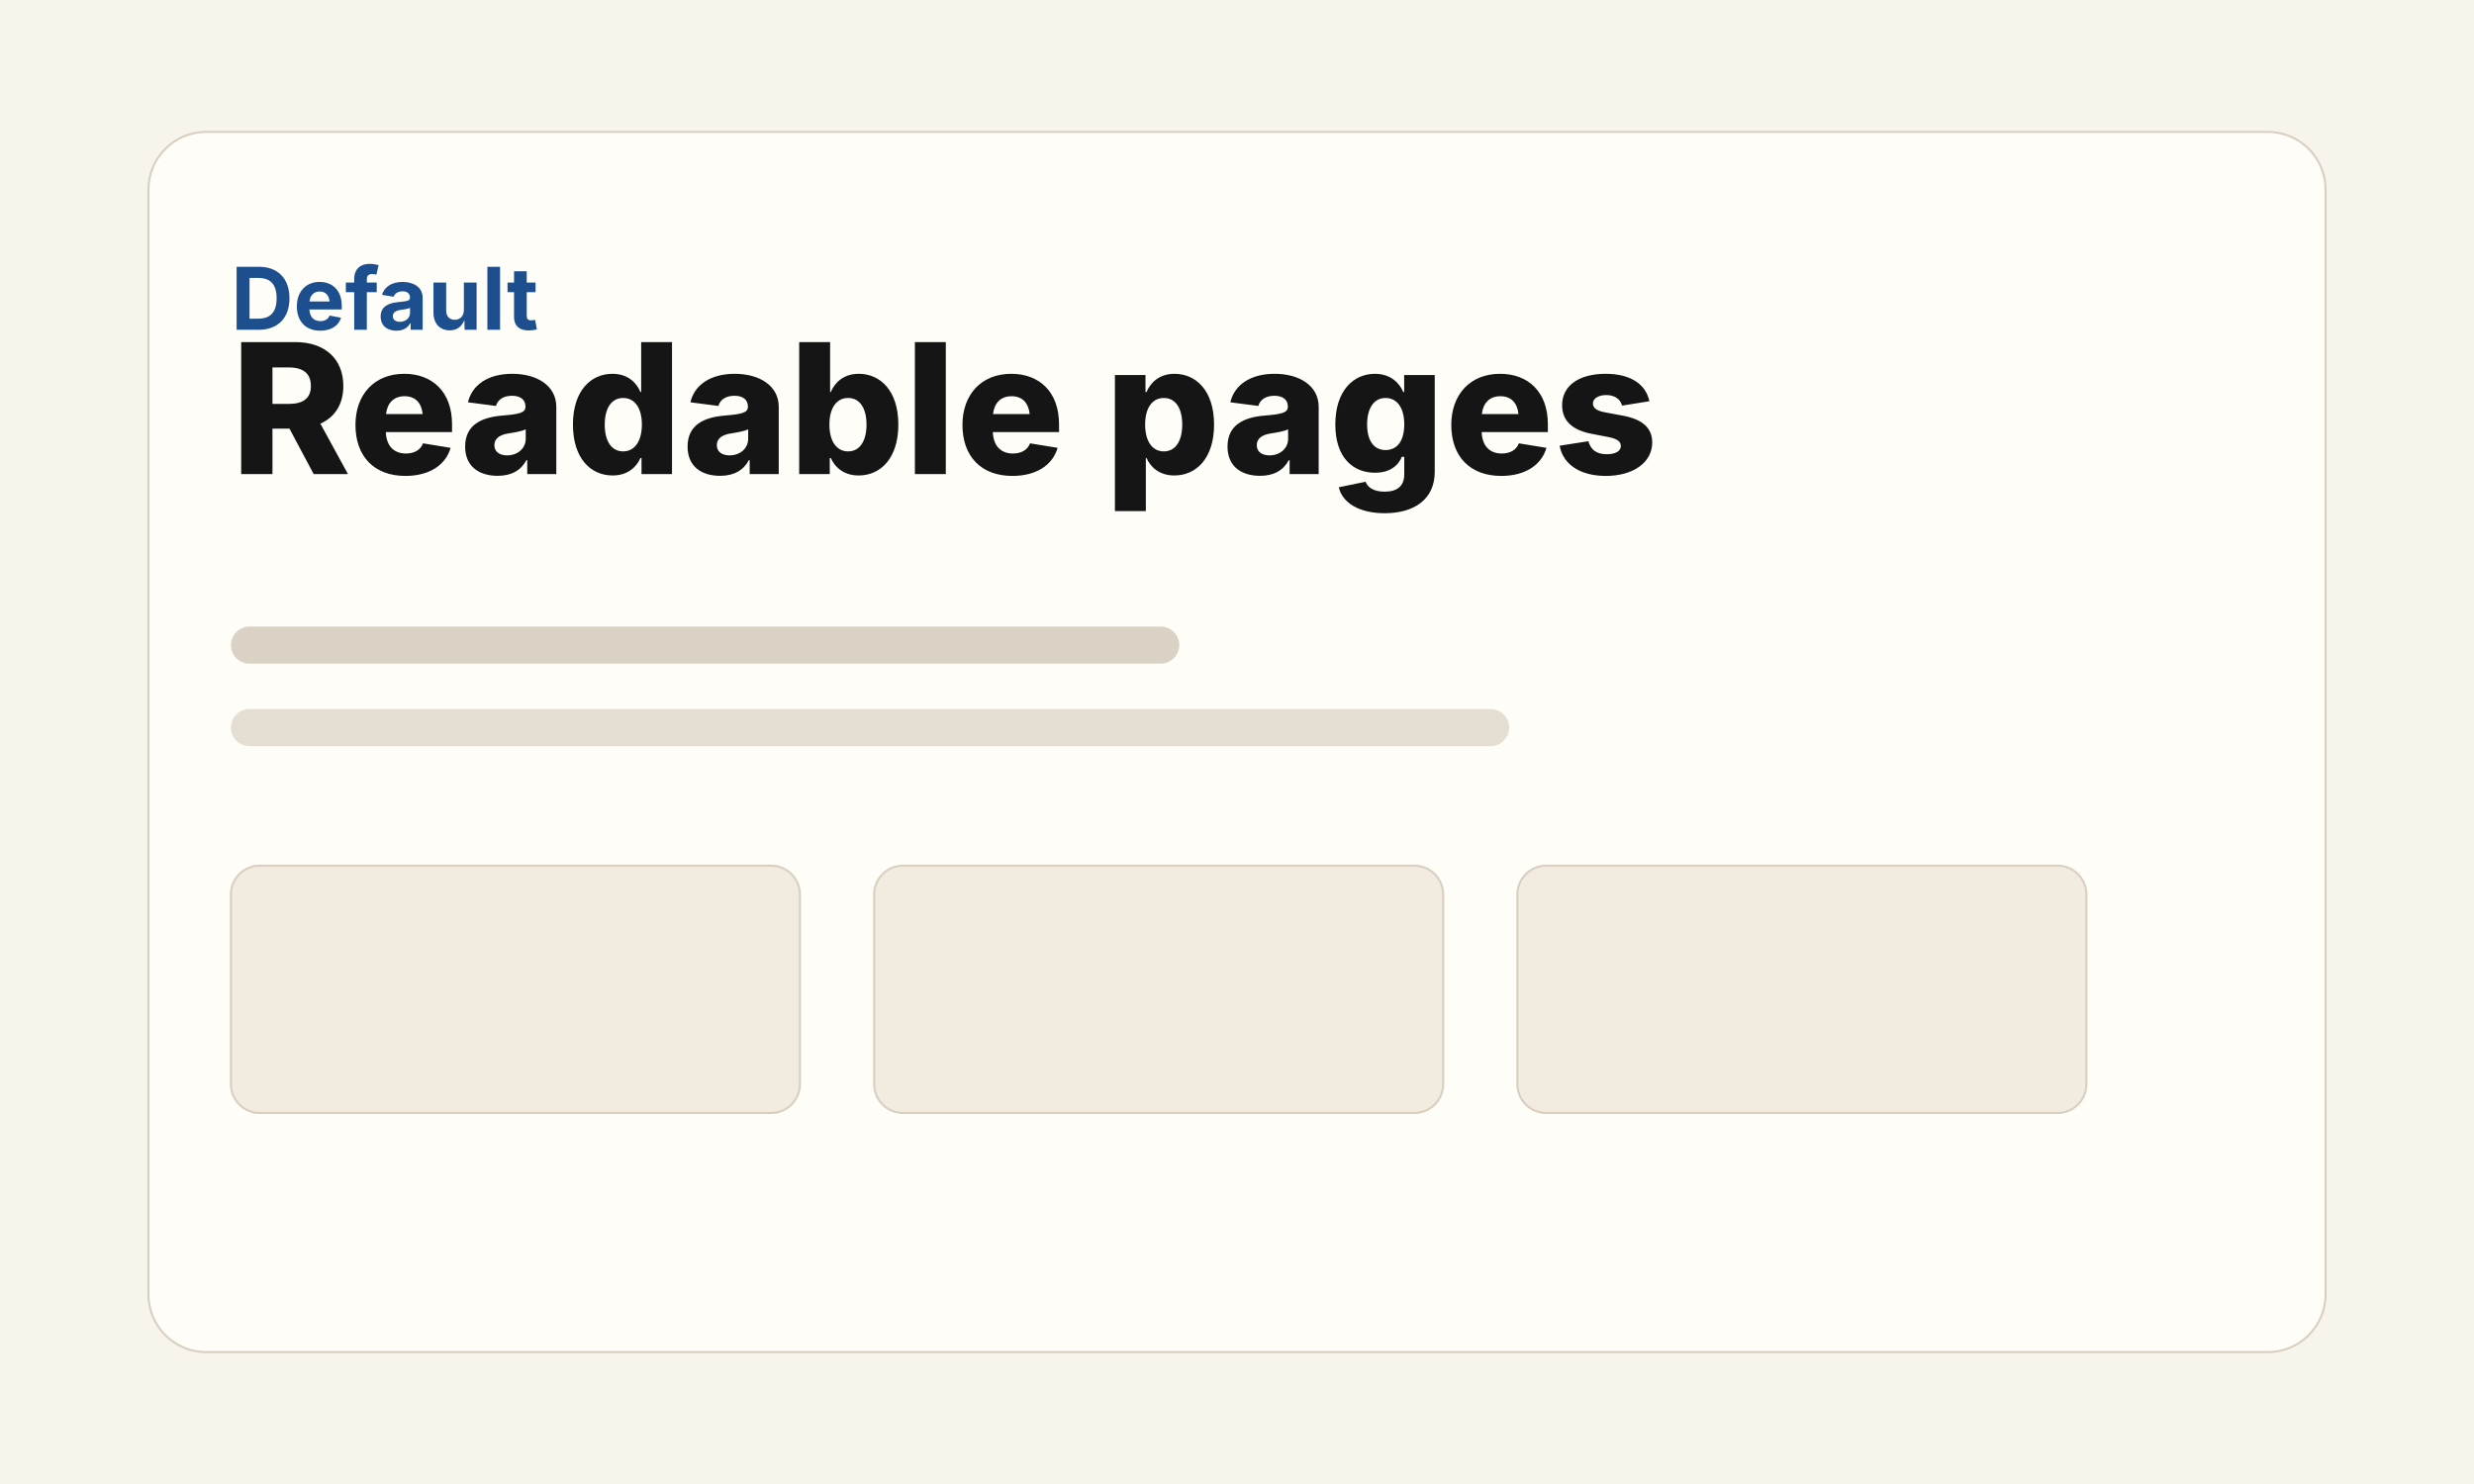
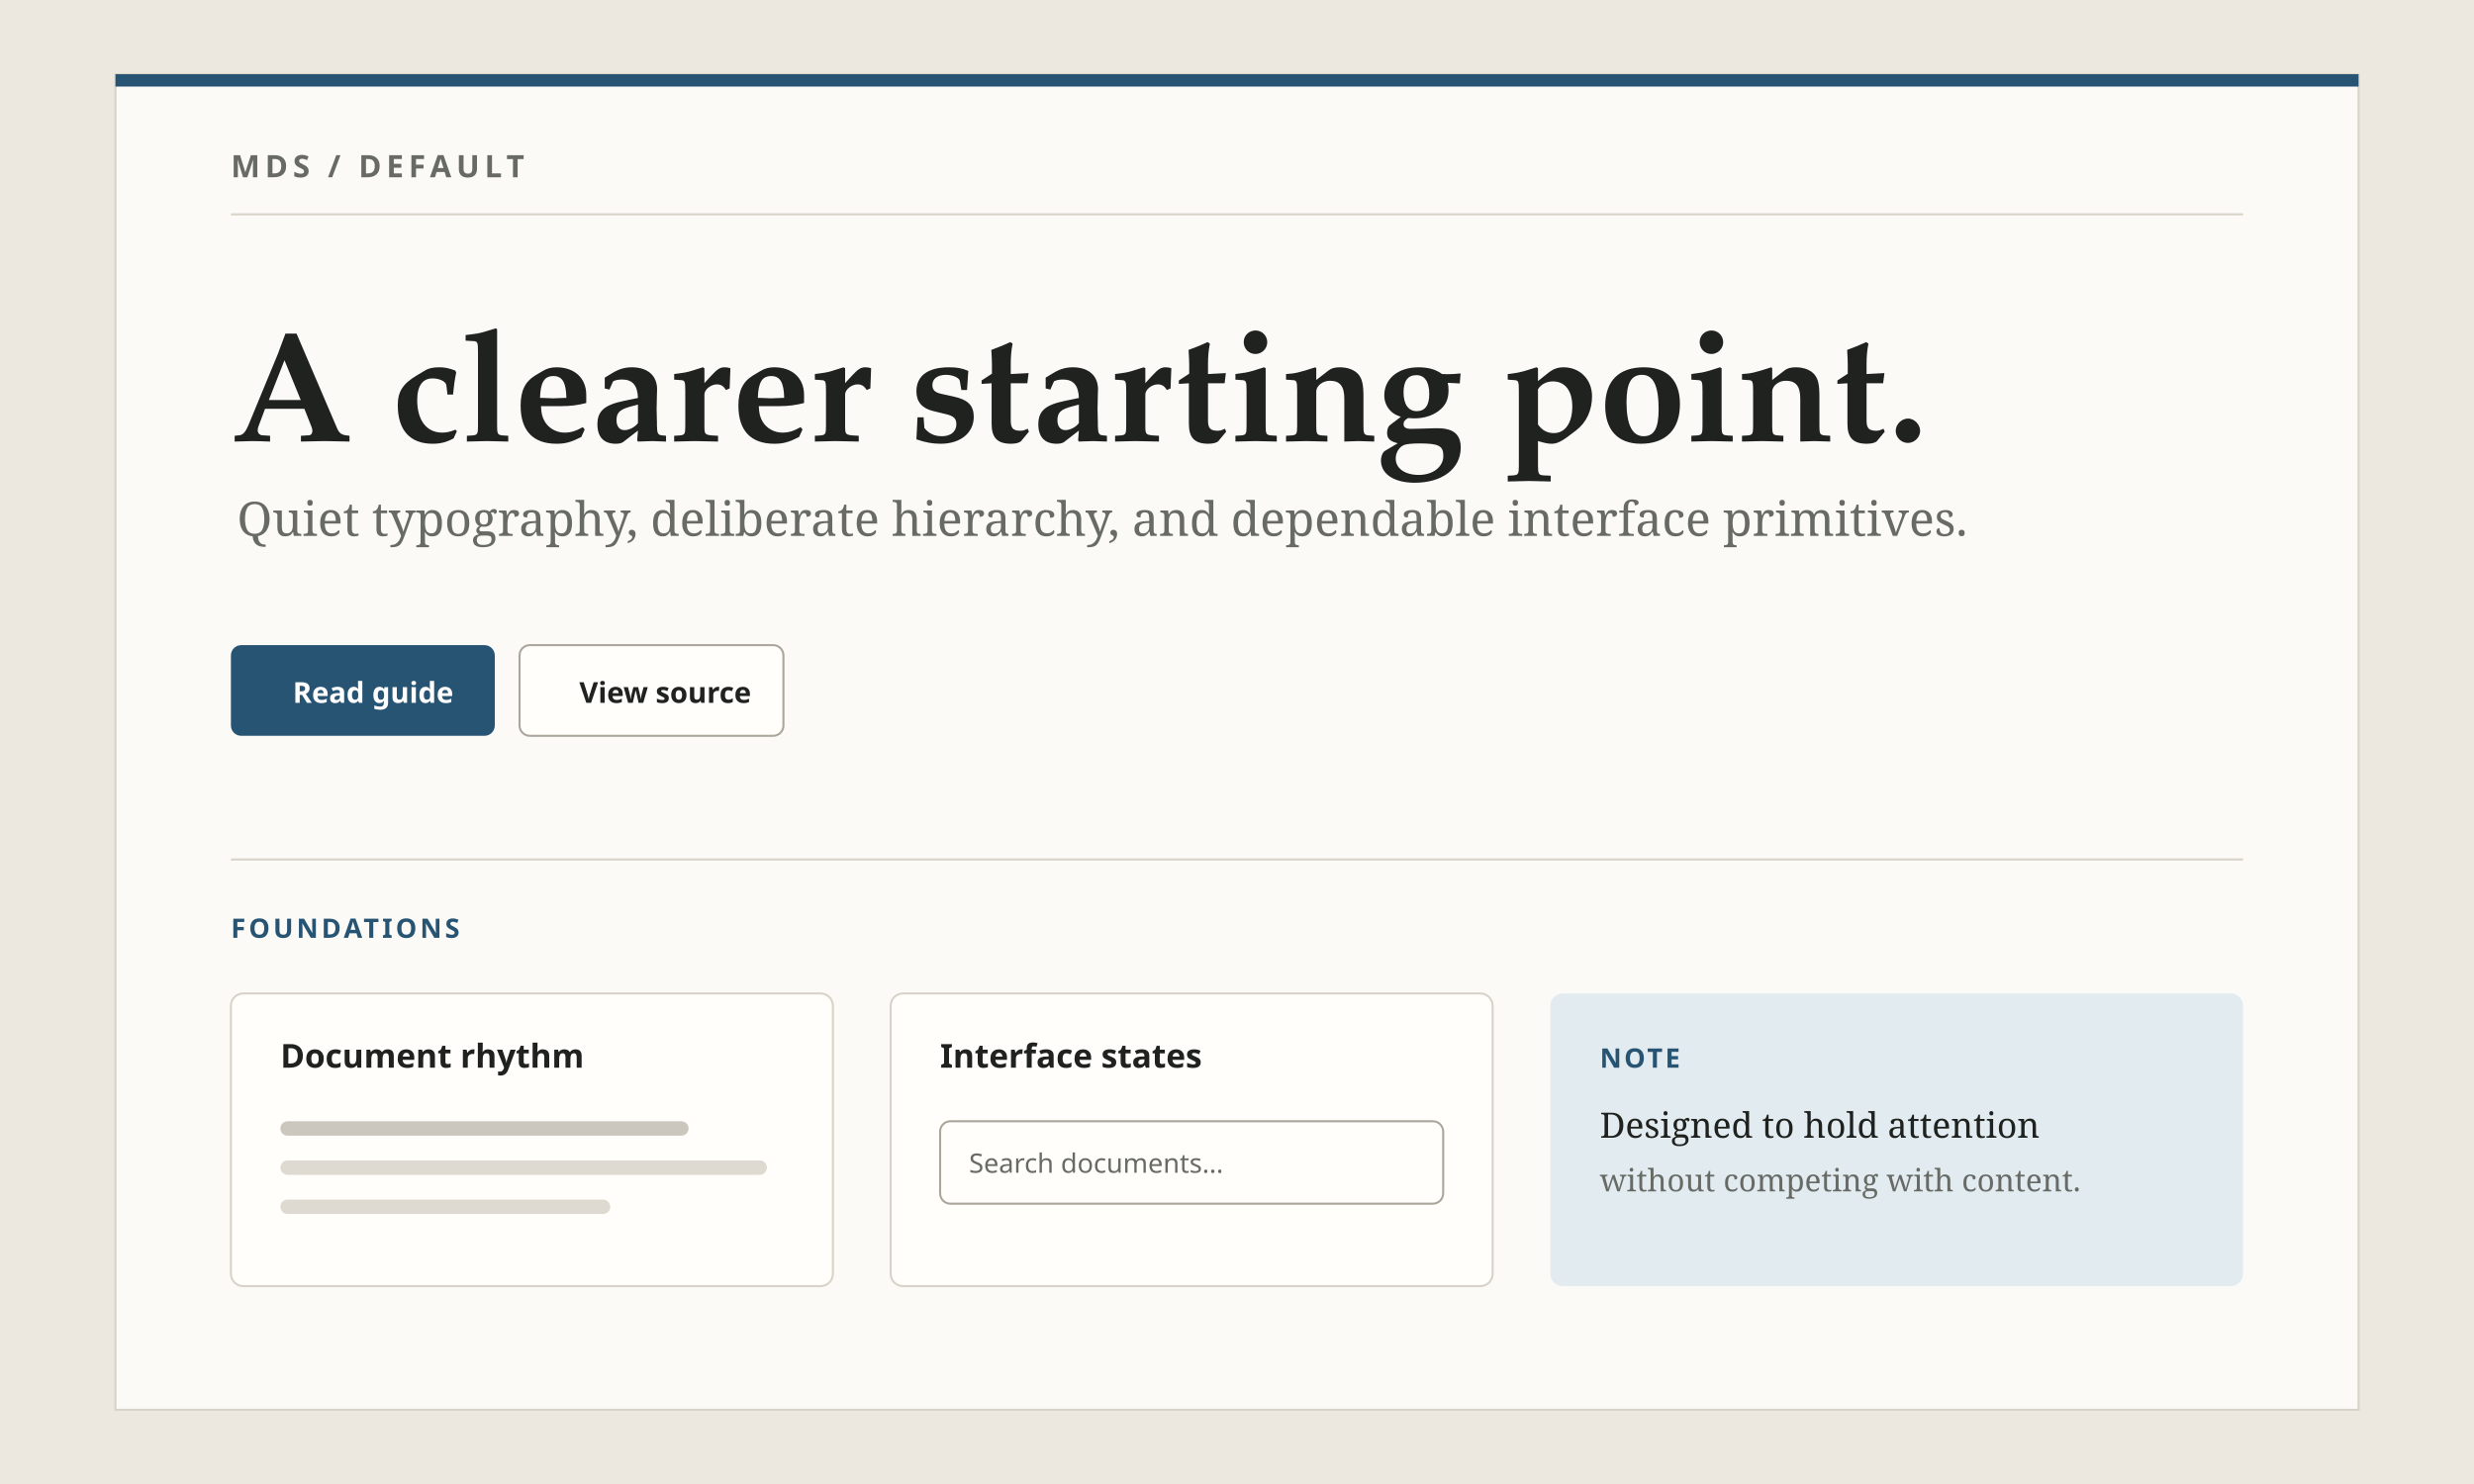
<svg xmlns="http://www.w3.org/2000/svg" viewBox="0 0 1200 720" role="img" aria-label="Default theme preview">
-   <rect width="1200" height="720" fill="#f7f4ec" />
-   <rect x="72" y="64" width="1056" height="592" rx="28" fill="#fffdf8" stroke="#d8cfc0" />
-   <text x="112" y="160" fill="#1d4f8f" font-family="Inter, Arial, sans-serif" font-size="42" font-weight="700">Default</text>
-   <text x="112" y="230" fill="#151515" font-family="Inter, Arial, sans-serif" font-size="88" font-weight="800">Readable pages</text>
-   <rect x="112" y="304" width="460" height="18" rx="9" fill="#d9d2c5" />
-   <rect x="112" y="344" width="620" height="18" rx="9" fill="#e5ded2" />
-   <rect x="112" y="420" width="276" height="120" rx="14" fill="#f1ebe0" stroke="#d8cfc0" />
-   <rect x="424" y="420" width="276" height="120" rx="14" fill="#f1ebe0" stroke="#d8cfc0" />
-   <rect x="736" y="420" width="276" height="120" rx="14" fill="#f1ebe0" stroke="#d8cfc0" />
+   <rect width="1200" height="720" fill="#ece8df" />
+   <rect x="56" y="36" width="1088" height="648" fill="#fbfaf6" stroke="#d8d3c8" />
+   <rect x="56" y="36" width="1088" height="6" fill="#285474" />
+   <line x1="112" y1="104" x2="1088" y2="104" stroke="#d8d3c8" />
+   <text x="112" y="86" fill="#686b65" font-family="Avenir Next, Segoe UI, sans-serif" font-size="15" font-weight="700" letter-spacing="2.4">MDS / DEFAULT</text>
+   <text x="112" y="214" fill="#20221f" font-family="Iowan Old Style, Palatino, Georgia, serif" font-size="76" font-weight="600">A clearer starting point.</text>
+   <text x="115" y="260" fill="#686b65" font-family="Charter, Georgia, serif" font-size="23">Quiet typography, deliberate hierarchy, and dependable interface primitives.</text>
+   <rect x="112" y="313" width="128" height="44" rx="5" fill="#285474" />
+   <text x="142" y="341" fill="#ffffff" font-family="Avenir Next, Segoe UI, sans-serif" font-size="14" font-weight="700">Read guide</text>
+   <rect x="252" y="313" width="128" height="44" rx="5" fill="#fffefa" stroke="#aaa69c" />
+   <text x="281" y="341" fill="#20221f" font-family="Avenir Next, Segoe UI, sans-serif" font-size="14" font-weight="700">View source</text>
+   <line x1="112" y1="417" x2="1088" y2="417" stroke="#d8d3c8" />
+   <text x="112" y="455" fill="#285474" font-family="Avenir Next, Segoe UI, sans-serif" font-size="13" font-weight="700" letter-spacing="1.5">FOUNDATIONS</text>
+   <rect x="112" y="482" width="292" height="142" rx="6" fill="#fffefa" stroke="#d8d3c8" />
+   <text x="136" y="518" fill="#20221f" font-family="Avenir Next, Segoe UI, sans-serif" font-size="16" font-weight="700">Document rhythm</text>
+   <rect x="136" y="544" width="198" height="7" rx="3.5" fill="#cbc7be" />
+   <rect x="136" y="563" width="236" height="7" rx="3.5" fill="#dedad1" />
+   <rect x="136" y="582" width="160" height="7" rx="3.5" fill="#dedad1" />
+   <rect x="432" y="482" width="292" height="142" rx="6" fill="#fffefa" stroke="#d8d3c8" />
+   <text x="456" y="518" fill="#20221f" font-family="Avenir Next, Segoe UI, sans-serif" font-size="16" font-weight="700">Interface states</text>
+   <rect x="456" y="544" width="244" height="40" rx="5" fill="#fffefa" stroke="#aaa69c" />
+   <text x="470" y="569" fill="#686b65" font-family="Avenir Next, Segoe UI, sans-serif" font-size="13">Search documents…</text>
+   <rect x="752" y="482" width="336" height="142" rx="6" fill="#e1ebf0" />
+   <text x="776" y="518" fill="#285474" font-family="Avenir Next, Segoe UI, sans-serif" font-size="13" font-weight="700" letter-spacing="1.2">NOTE</text>
+   <text x="776" y="552" fill="#20221f" font-family="Charter, Georgia, serif" font-size="17">Designed to hold attention</text>
+   <text x="776" y="578" fill="#686b65" font-family="Charter, Georgia, serif" font-size="15">without competing with content.</text>
</svg>
